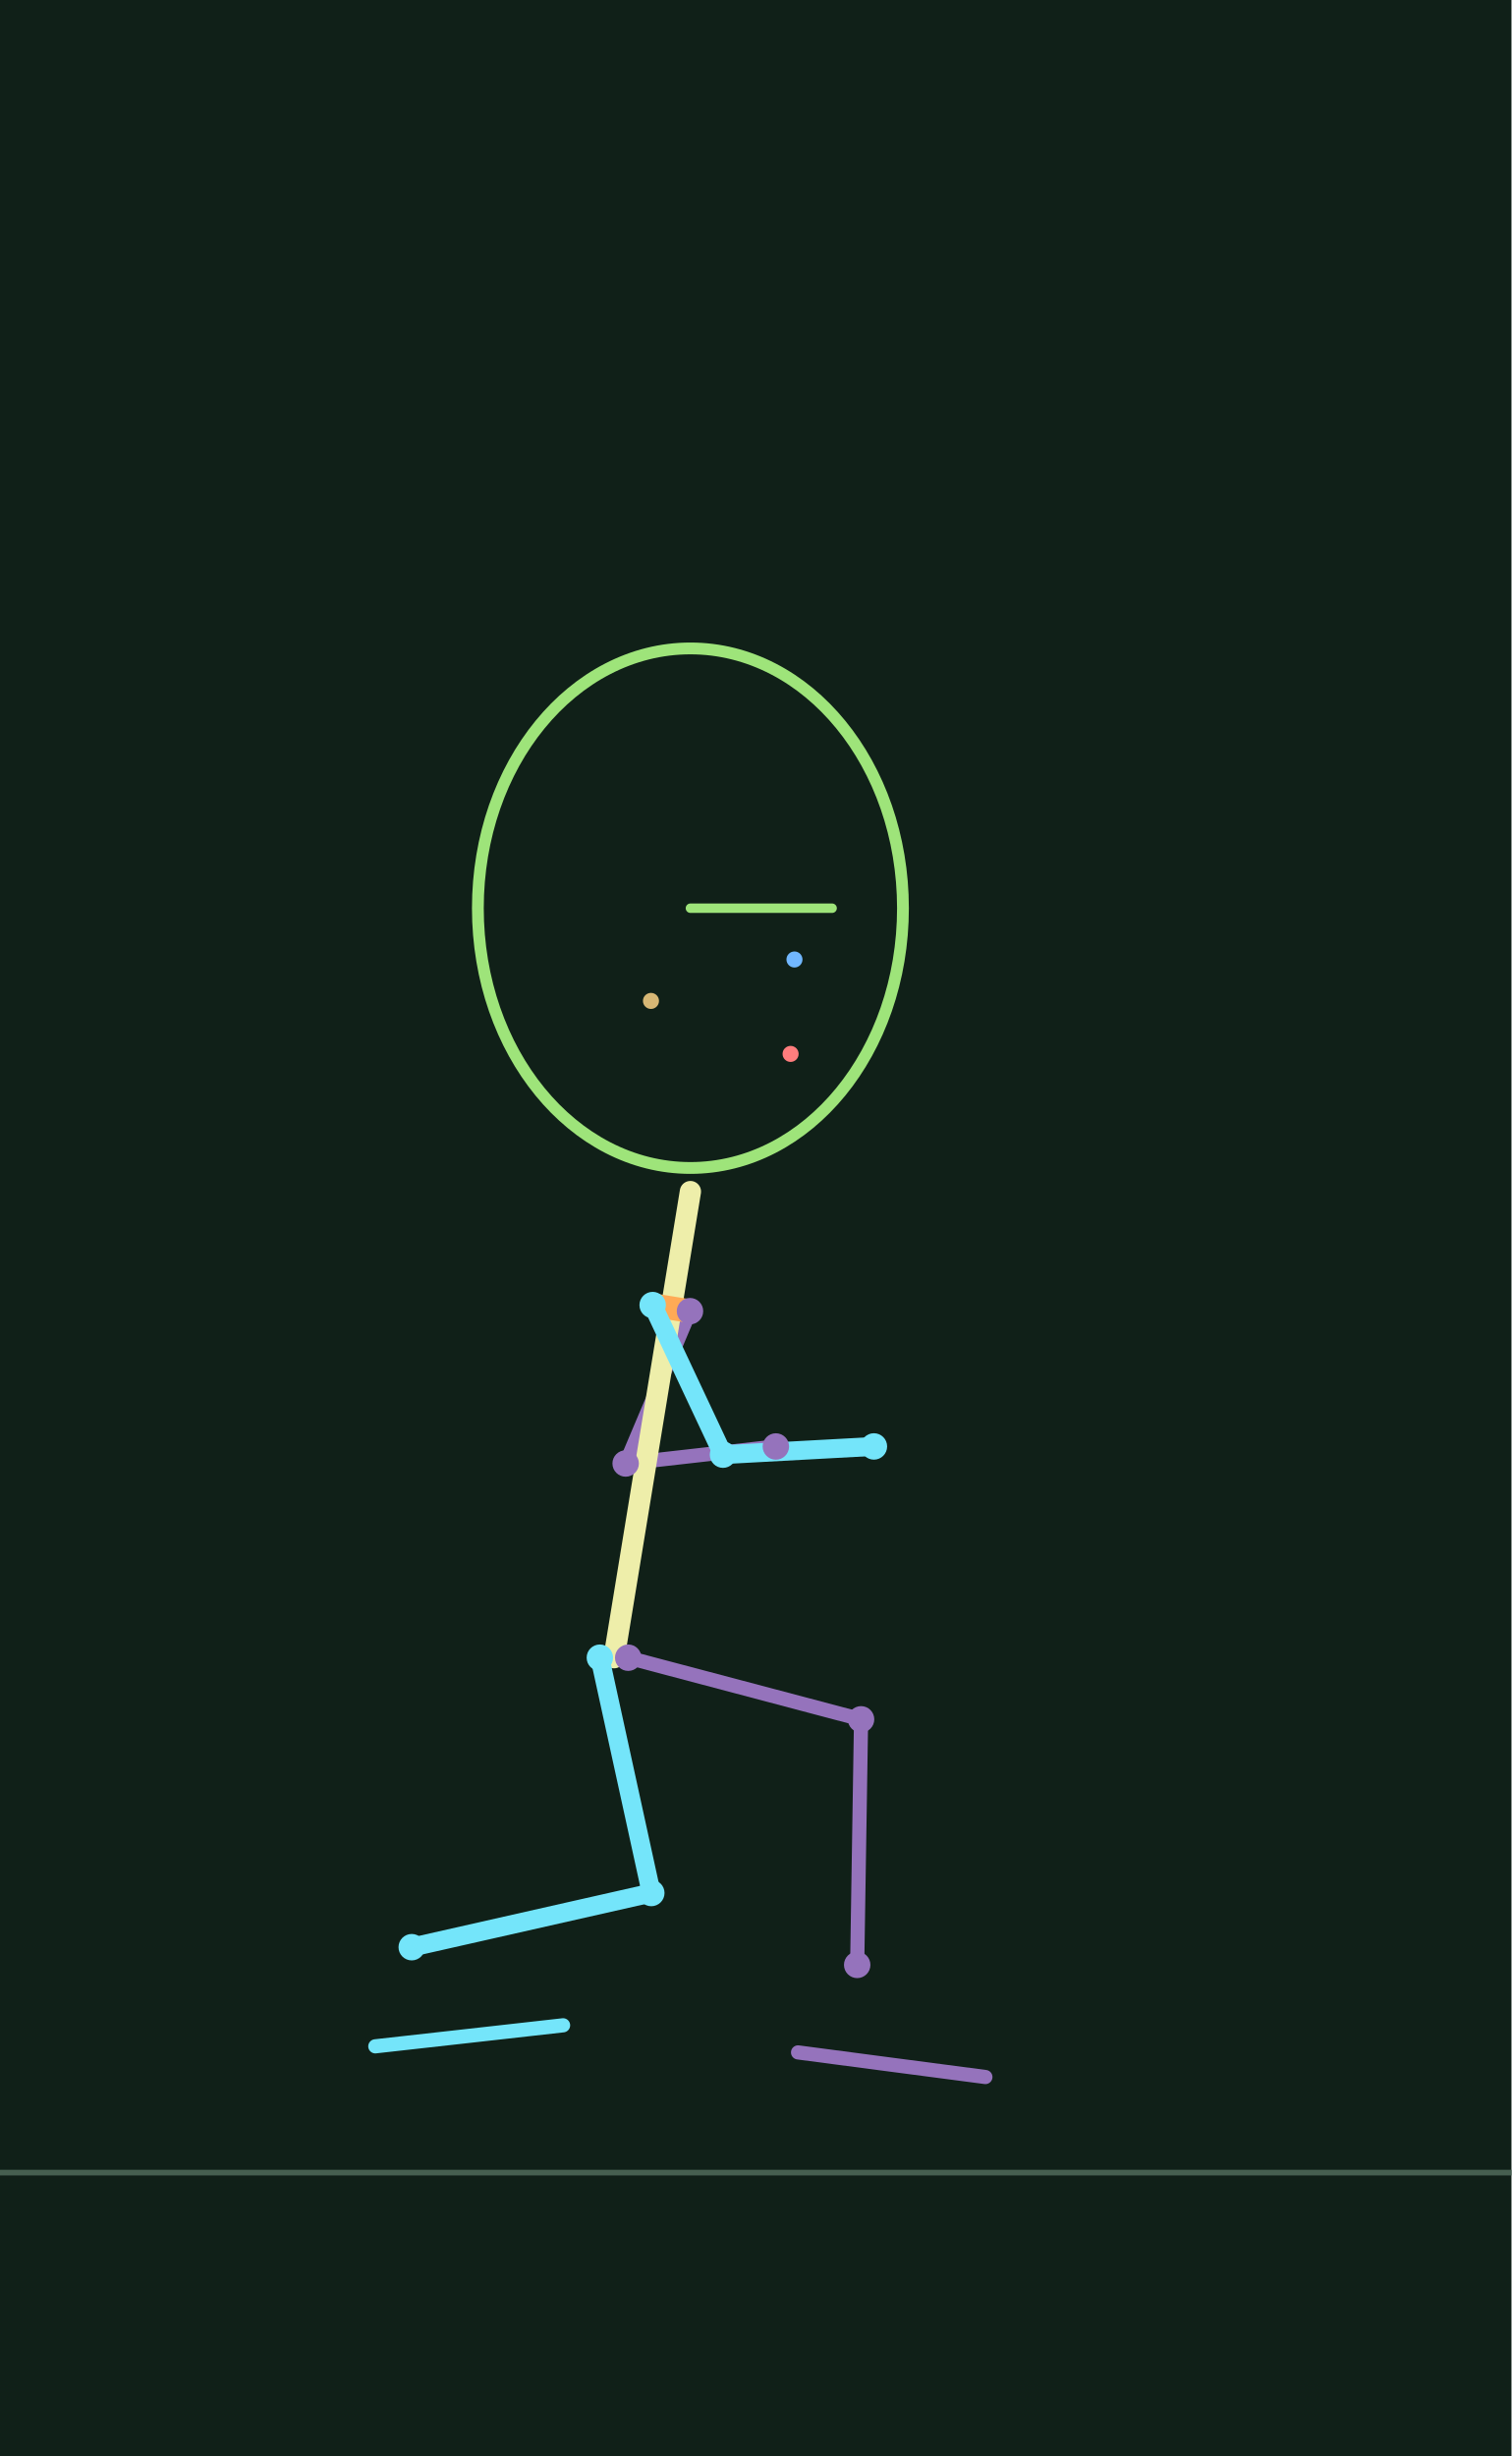
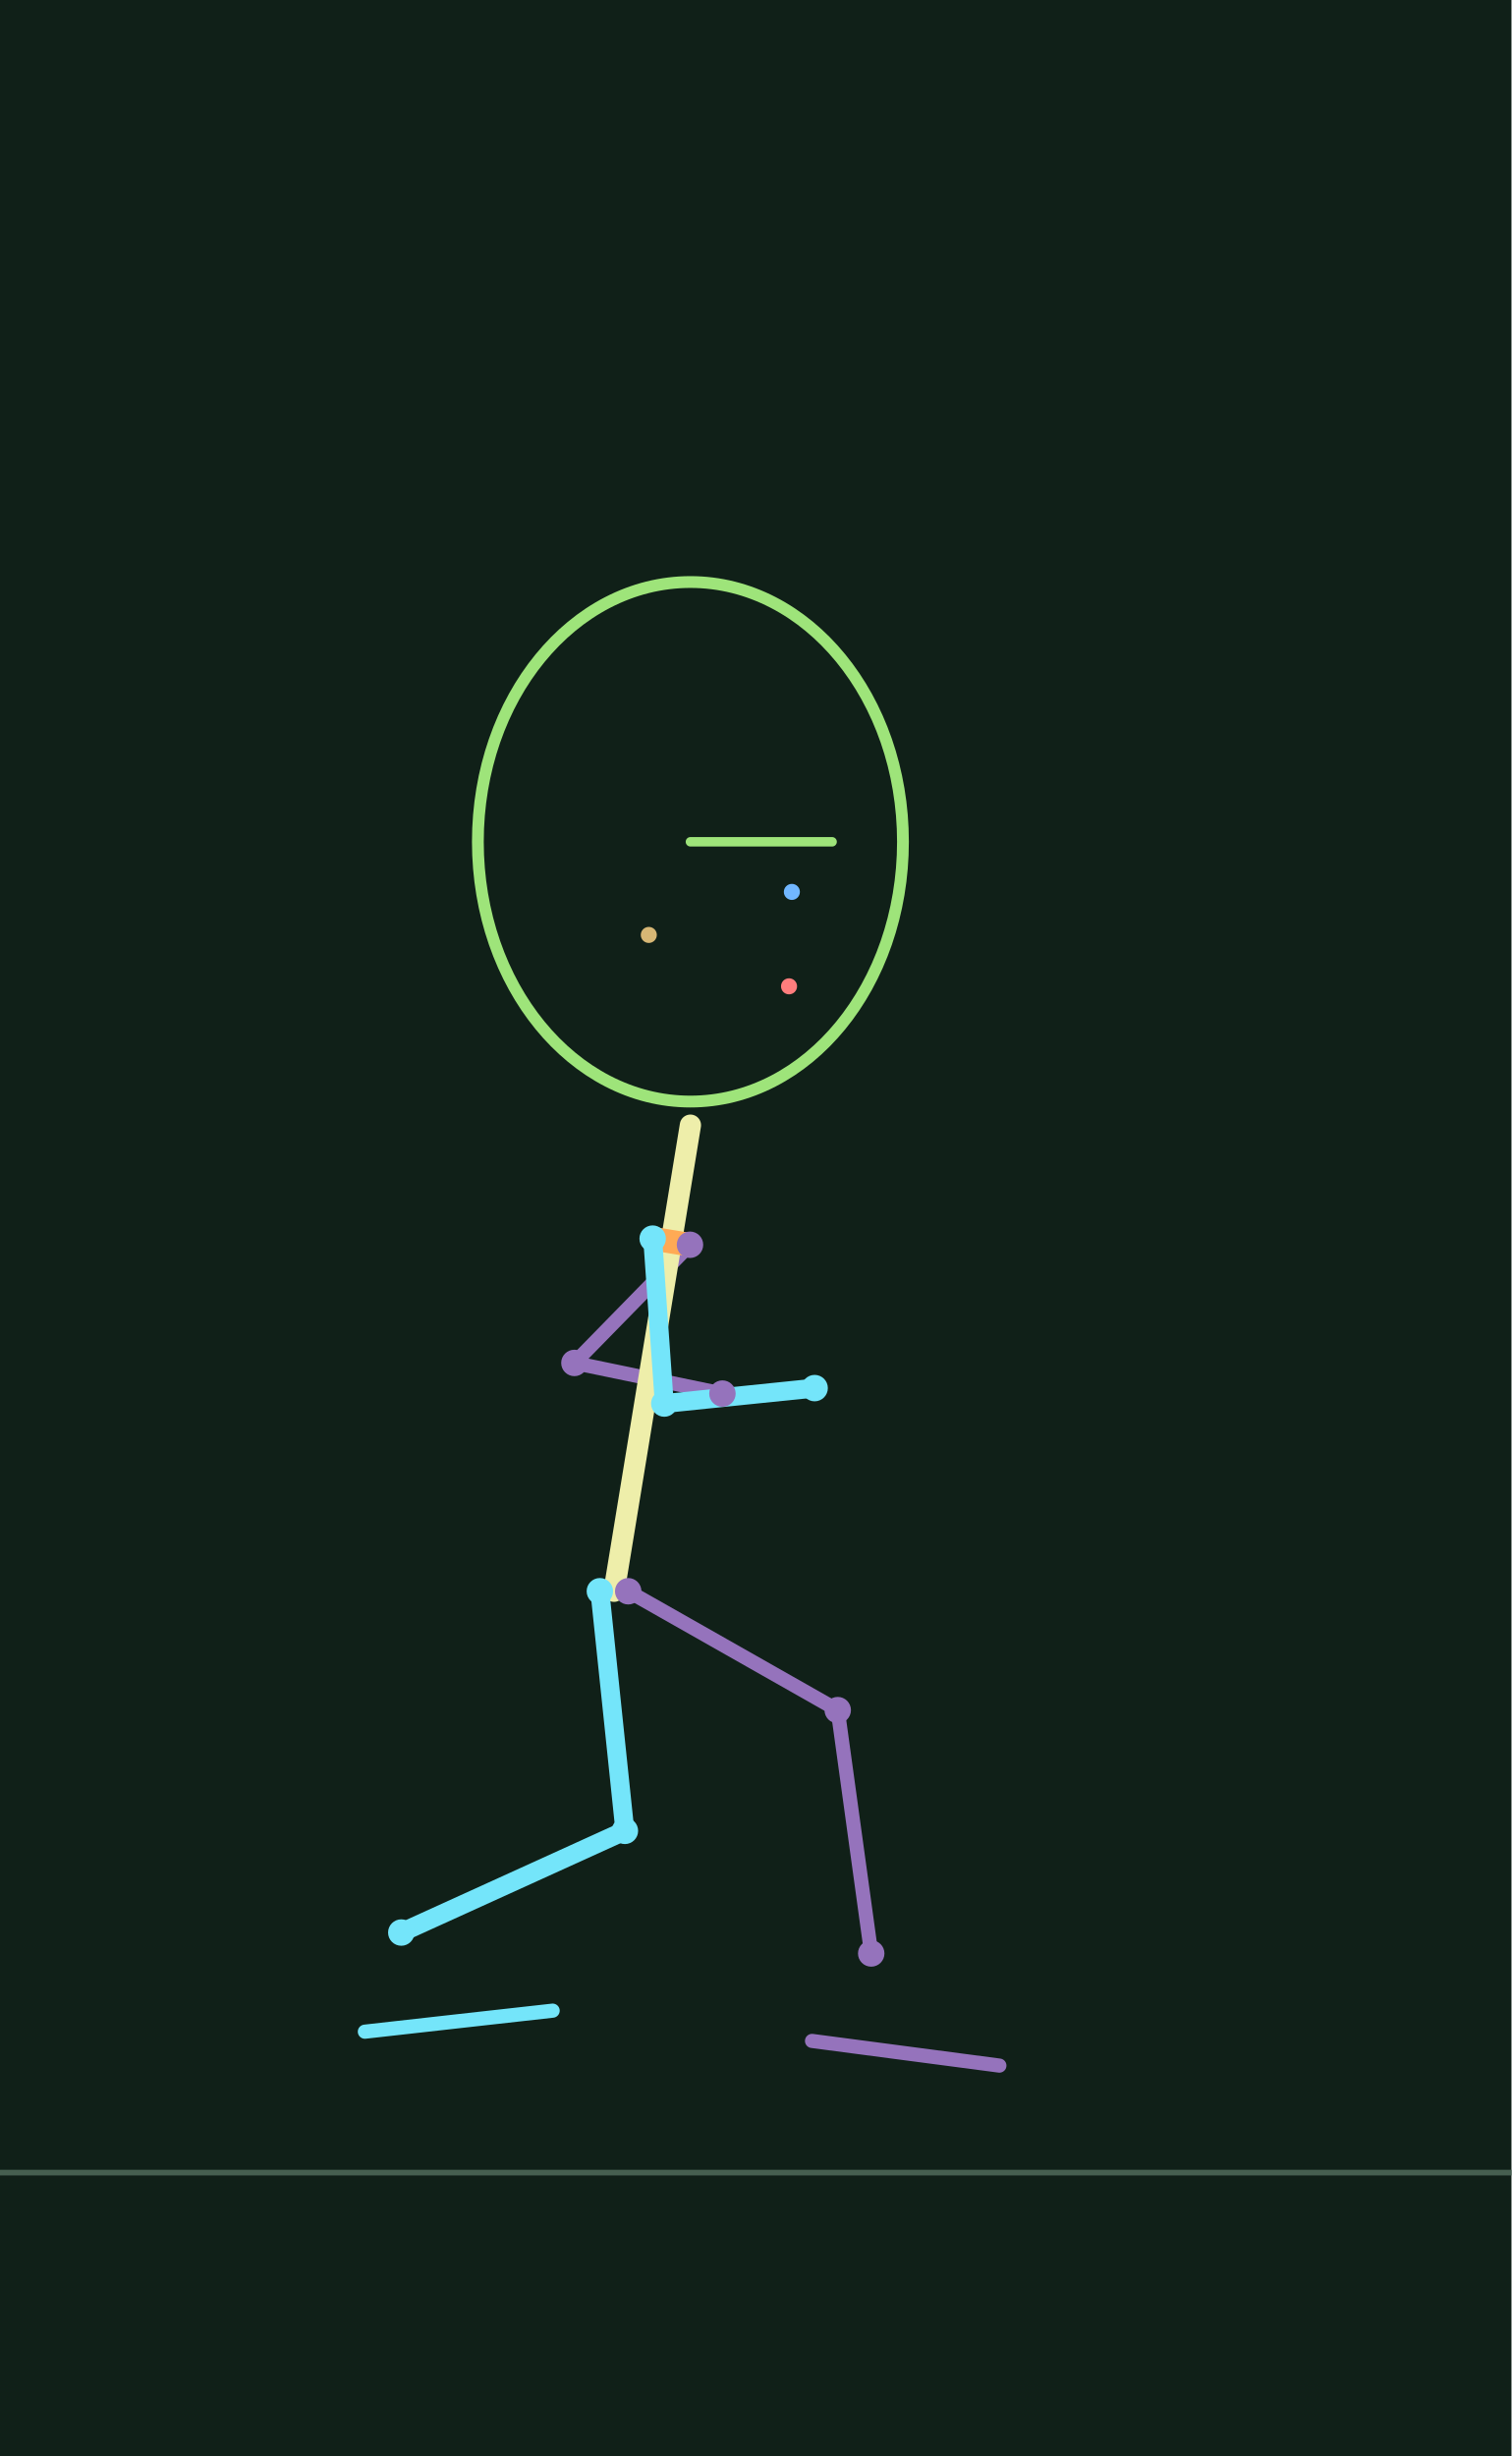
<svg xmlns="http://www.w3.org/2000/svg" width="320" height="520" viewBox="0 0 32 52">
  <rect width="100%" height="100%" fill="#102018" />
  <path d="M0 46H32" stroke="#465f50" stroke-width=".12" />
-   <polyline points="13.300,35.098 18.230,36.403 18.148,41.602" fill="none" stroke="#9573bc" stroke-width="0.3" stroke-linecap="round" stroke-linejoin="round" />
-   <polyline points="14.608,27.761 13.246,30.986 16.426,30.626" fill="none" stroke="#9573bc" stroke-width="0.3" stroke-linecap="round" stroke-linejoin="round" />
-   <polyline points="13.000,35.098 14.617,25.229" fill="none" stroke="#eeeeaa" stroke-width="0.45" stroke-linecap="round" stroke-linejoin="round" />
-   <polyline points="13.818,27.632 14.608,27.761" fill="none" stroke="#ffaa55" stroke-width="0.5" stroke-linecap="round" stroke-linejoin="round" />
-   <polyline points="12.700,35.098 13.789,40.080 8.717,41.227" fill="none" stroke="#74e5fa" stroke-width="0.4" stroke-linecap="round" stroke-linejoin="round" />
-   <polyline points="13.818,27.632 15.307,30.799 18.502,30.625" fill="none" stroke="#74e5fa" stroke-width="0.4" stroke-linecap="round" stroke-linejoin="round" />
-   <polyline points="7.946,43.326 9.933,43.104 11.921,42.881" fill="none" stroke="#74e5fa" stroke-width="0.3" stroke-linecap="round" stroke-linejoin="round" />
-   <polyline points="16.896,43.455 18.879,43.716 20.862,43.976" fill="none" stroke="#9573bc" stroke-width="0.3" stroke-linecap="round" stroke-linejoin="round" />
-   <circle cx="12.700" cy="35.098" r=".28" fill="#74e5fa" />
-   <circle cx="13.789" cy="40.080" r=".28" fill="#74e5fa" />
-   <circle cx="8.717" cy="41.227" r=".28" fill="#74e5fa" />
-   <circle cx="13.818" cy="27.632" r=".28" fill="#74e5fa" />
-   <circle cx="15.307" cy="30.799" r=".28" fill="#74e5fa" />
-   <circle cx="18.502" cy="30.625" r=".28" fill="#74e5fa" />
-   <circle cx="13.300" cy="35.098" r=".28" fill="#9573bc" />
-   <circle cx="18.230" cy="36.403" r=".28" fill="#9573bc" />
-   <circle cx="18.148" cy="41.602" r=".28" fill="#9573bc" />
-   <circle cx="14.608" cy="27.761" r=".28" fill="#9573bc" />
-   <circle cx="13.246" cy="30.986" r=".28" fill="#9573bc" />
-   <circle cx="16.426" cy="30.626" r=".28" fill="#9573bc" />
-   <ellipse cx="14.617" cy="19.229" rx="4.5" ry="5.5" fill="none" stroke="#9ee47a" stroke-width=".25" />
-   <circle cx="16.820" cy="20.315" r=".17" fill="#71b7ff" />
-   <circle cx="16.738" cy="22.314" r=".17" fill="#ff7d7d" />
-   <circle cx="13.782" cy="21.192" r=".17" fill="#d7b775" />
-   <polyline points="14.617,19.229 17.617,19.229" fill="none" stroke="#9ee47a" stroke-width="0.2" stroke-linecap="round" stroke-linejoin="round" />
+   <polyline points="13.300,33.691 17.736,36.208 18.445,41.360" fill="none" stroke="#9573bc" stroke-width="0.3" stroke-linecap="round" stroke-linejoin="round" />
+   <polyline points="14.608,26.355 12.161,28.857 15.295,29.506" fill="none" stroke="#9573bc" stroke-width="0.3" stroke-linecap="round" stroke-linejoin="round" />
+   <polyline points="13.000,33.691 14.617,23.823" fill="none" stroke="#eeeeaa" stroke-width="0.45" stroke-linecap="round" stroke-linejoin="round" />
+   <polyline points="13.818,26.225 14.608,26.355" fill="none" stroke="#ffaa55" stroke-width="0.5" stroke-linecap="round" stroke-linejoin="round" />
+   <polyline points="12.700,33.691 13.230,38.764 8.496,40.917" fill="none" stroke="#74e5fa" stroke-width="0.4" stroke-linecap="round" stroke-linejoin="round" />
+   <polyline points="13.818,26.225 14.064,29.717 17.247,29.390" fill="none" stroke="#74e5fa" stroke-width="0.4" stroke-linecap="round" stroke-linejoin="round" />
+   <polyline points="7.725,43.016 9.713,42.793 11.700,42.571" fill="none" stroke="#74e5fa" stroke-width="0.3" stroke-linecap="round" stroke-linejoin="round" />
+   <polyline points="17.192,43.212 19.175,43.473 21.158,43.734" fill="none" stroke="#9573bc" stroke-width="0.3" stroke-linecap="round" stroke-linejoin="round" />
+   <circle cx="12.700" cy="33.691" r=".28" fill="#74e5fa" />
+   <circle cx="13.230" cy="38.764" r=".28" fill="#74e5fa" />
+   <circle cx="8.496" cy="40.917" r=".28" fill="#74e5fa" />
+   <circle cx="13.818" cy="26.225" r=".28" fill="#74e5fa" />
+   <circle cx="14.064" cy="29.717" r=".28" fill="#74e5fa" />
+   <circle cx="17.247" cy="29.390" r=".28" fill="#74e5fa" />
+   <circle cx="13.300" cy="33.691" r=".28" fill="#9573bc" />
+   <circle cx="17.736" cy="36.208" r=".28" fill="#9573bc" />
+   <circle cx="18.445" cy="41.360" r=".28" fill="#9573bc" />
+   <circle cx="14.608" cy="26.355" r=".28" fill="#9573bc" />
+   <circle cx="12.161" cy="28.857" r=".28" fill="#9573bc" />
+   <circle cx="15.295" cy="29.506" r=".28" fill="#9573bc" />
+   <ellipse cx="14.617" cy="17.823" rx="4.5" ry="5.5" fill="none" stroke="#9ee47a" stroke-width=".25" />
+   <circle cx="16.765" cy="18.884" r=".17" fill="#71b7ff" />
+   <circle cx="16.705" cy="20.883" r=".17" fill="#ff7d7d" />
+   <circle cx="13.736" cy="19.795" r=".17" fill="#d7b775" />
+   <polyline points="14.617,17.823 17.617,17.823" fill="none" stroke="#9ee47a" stroke-width="0.2" stroke-linecap="round" stroke-linejoin="round" />
</svg>
